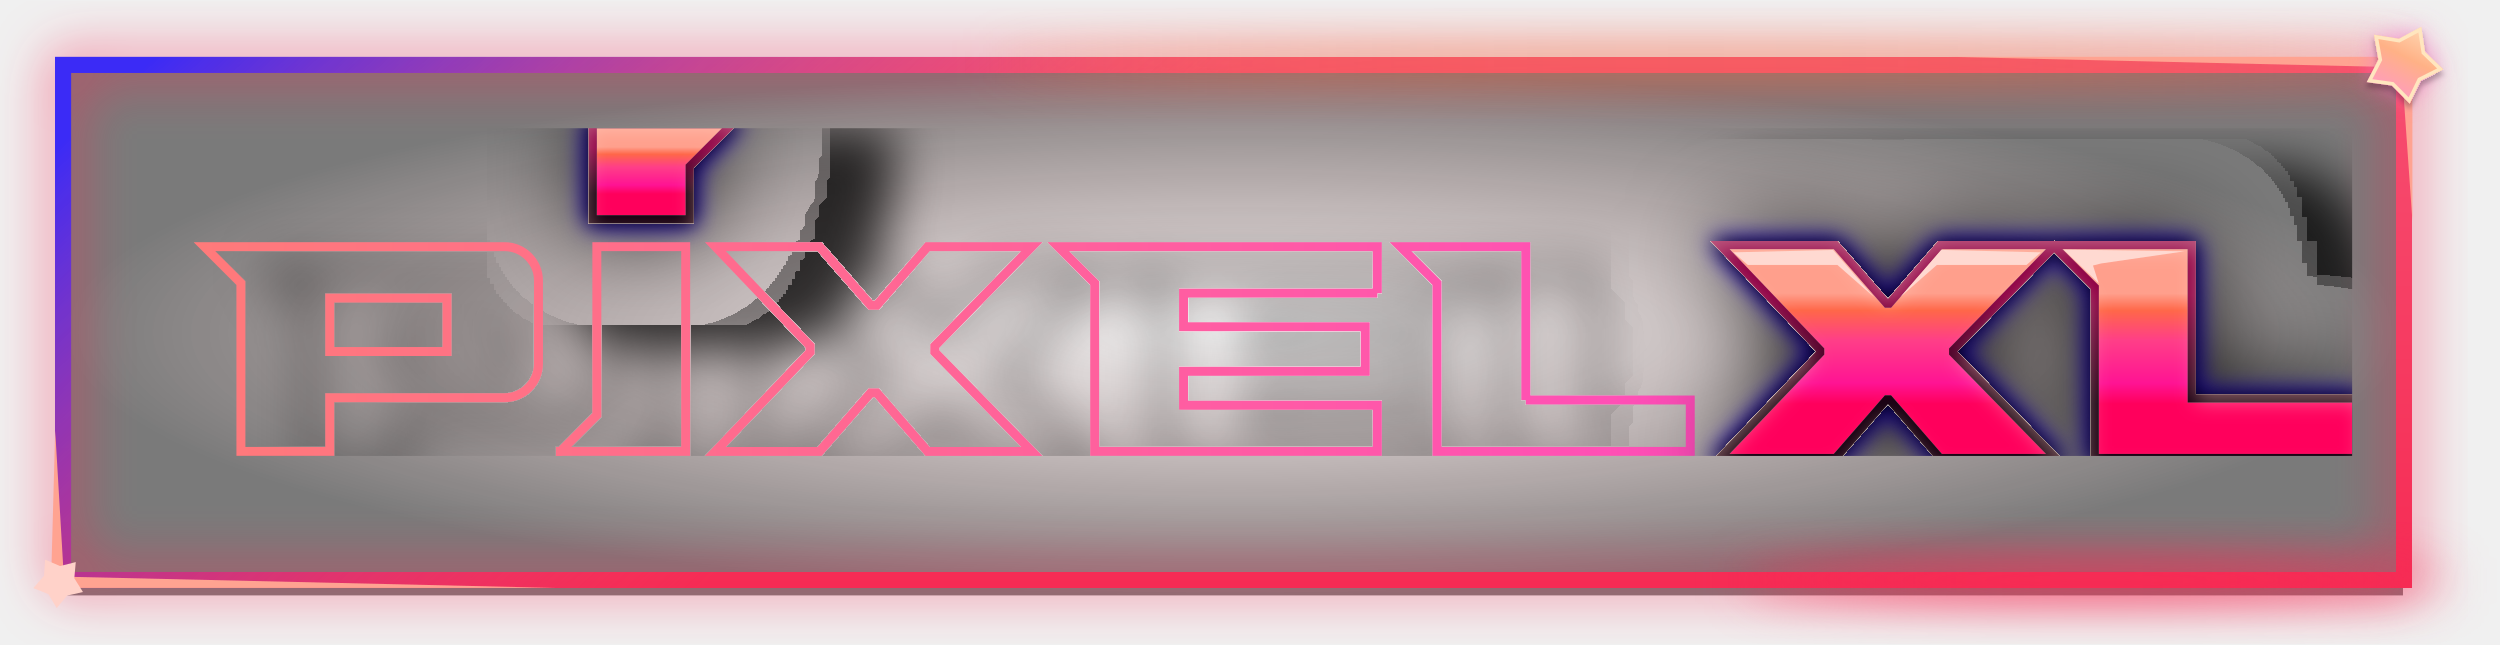
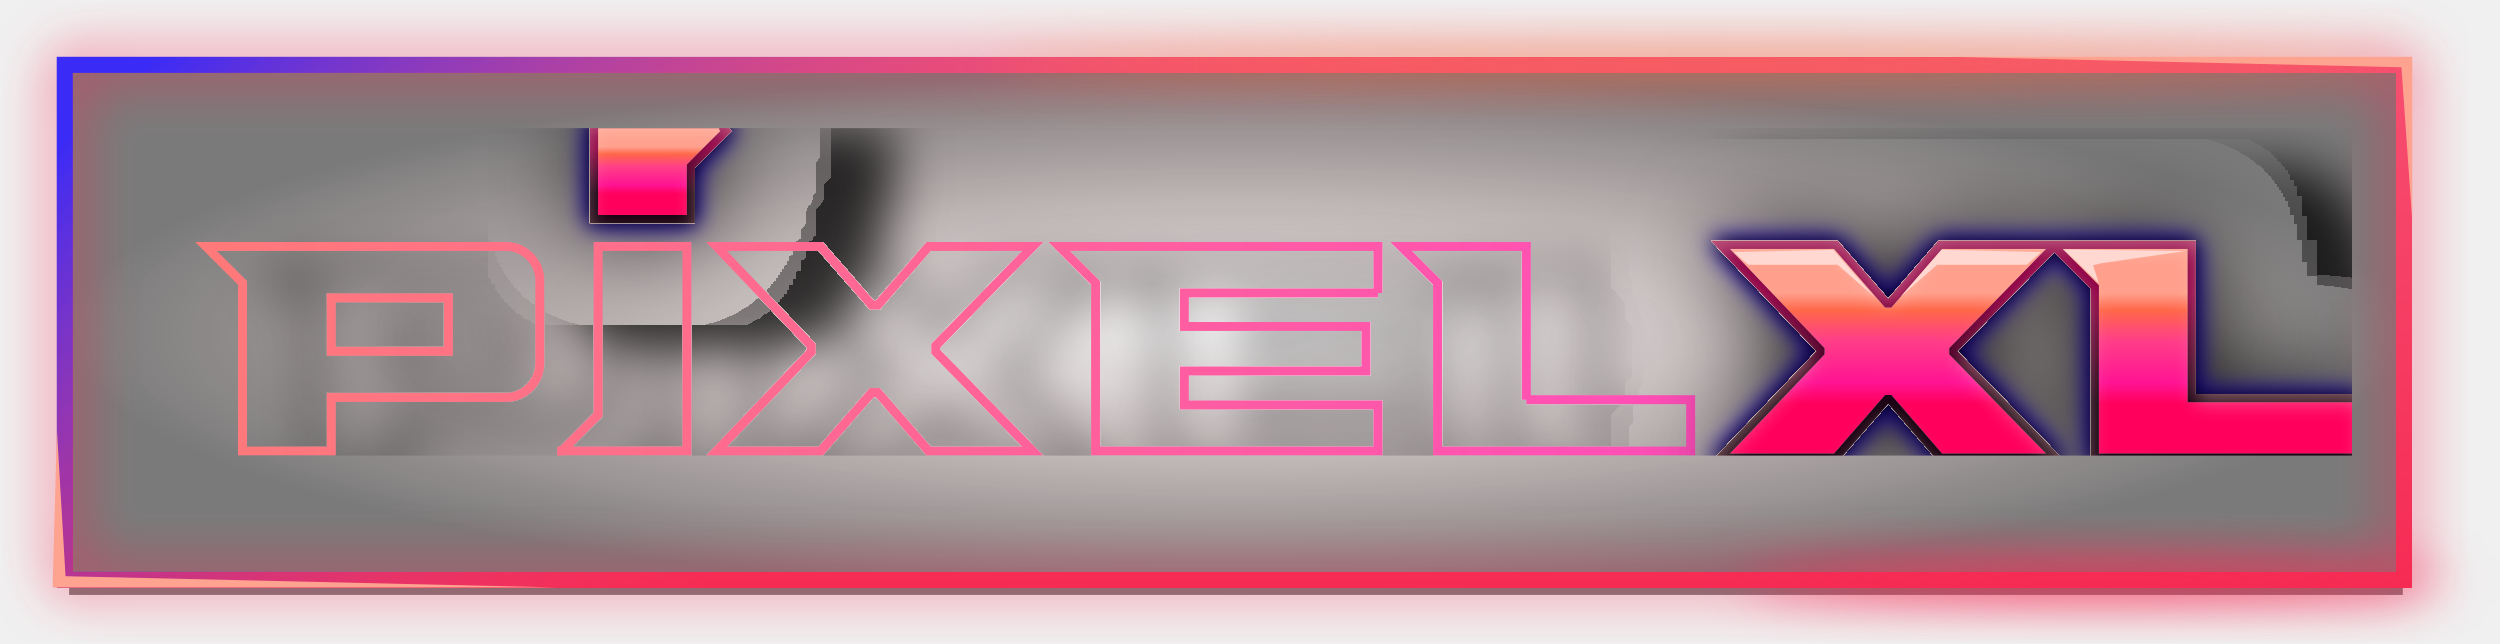
- <svg xmlns="http://www.w3.org/2000/svg" width="1234" height="318" viewBox="0 0 1234 318" fill="none">
-   <rect x="33.281" y="34.444" width="1152.83" height="259.446" fill="url(#paint0_radial_280_4422)" fill-opacity="0.49" />
-   <g filter="url(#filter0_d_280_4422)">
-     <rect x="31.132" y="32.032" width="1155.65" height="254.273" stroke="url(#paint1_linear_280_4422)" stroke-width="7.969" shape-rendering="crispEdges" />
+ <svg xmlns="http://www.w3.org/2000/svg" width="1235" height="318" viewBox="0 0 1235 318" fill="none">
+   <rect x="34.152" y="34.449" width="1152.83" height="259.446" fill="url(#paint0_radial_404_2052)" fill-opacity="0.49" />
+   <g filter="url(#filter0_d_404_2052)">
+     <rect x="32.003" y="32.037" width="1155.65" height="254.273" stroke="url(#paint1_linear_404_2052)" stroke-width="7.969" shape-rendering="crispEdges" />
  </g>
-   <rect x="31.132" y="32.032" width="1155.65" height="254.273" stroke="url(#paint2_linear_280_4422)" stroke-width="7.969" />
-   <g filter="url(#filter1_f_280_4422)">
-     <ellipse cx="1034.76" cy="286.545" rx="174.887" ry="7.084" fill="#F62B54" />
+   <rect x="32.003" y="32.037" width="1155.65" height="254.273" stroke="url(#paint2_linear_404_2052)" stroke-width="7.969" />
+   <g filter="url(#filter1_f_404_2052)">
+     <ellipse cx="1035.63" cy="286.549" rx="174.887" ry="7.084" fill="#F62B54" />
  </g>
-   <g filter="url(#filter2_f_280_4422)">
-     <ellipse cx="837.236" cy="31.246" rx="348.873" ry="3.198" fill="#F68C2B" />
+   <g filter="url(#filter2_f_404_2052)">
+     <ellipse cx="838.107" cy="31.25" rx="348.873" ry="3.198" fill="#F68C2B" />
  </g>
-   <g clip-path="url(#clip0_280_4422)" filter="url(#filter3_d_280_4422)">
-     <g filter="url(#filter4_dddi_280_4422)">
-       <path d="M356.435 63.288L338.429 81.272V106.215H294.575V63.288H356.435Z" fill="url(#paint3_linear_280_4422)" />
-       <path d="M357.849 64.703L361.268 61.288H356.435H294.575H292.575V63.288V106.215V108.215H294.575H338.429H340.429V106.215V82.101L357.849 64.703Z" stroke="url(#paint4_linear_280_4422)" stroke-width="4" />
+   <g clip-path="url(#clip0_404_2052)" filter="url(#filter3_d_404_2052)">
+     <g filter="url(#filter4_dddi_404_2052)">
+       <path d="M357.306 63.292L339.301 81.276V106.219H295.446V63.292H357.306V63.292Z" fill="url(#paint3_linear_404_2052)" />
+       <path d="M357.306 63.292V61.292H295.446H293.446V63.292V106.219V108.219H295.446H339.301H341.301V106.219V82.105L358.72 64.707L357.306 63.292Z" stroke="url(#paint4_linear_404_2052)" stroke-width="4" />
    </g>
-     <path d="M249.085 121.746H100.906L118.912 139.73V222.822H162.767V196.31H249.085C258.253 196.31 265.787 188.754 265.787 179.608V138.448C265.787 129.302 258.231 121.746 249.085 121.746V121.746ZM461.421 170.771L509.319 121.746H457.886L432.811 150.666H429.762L404.532 121.746H353.099L399.87 170.771V173.819L353.099 222.844H404.532L429.762 193.924H432.811L457.886 222.844H509.319L461.421 173.819V170.771V170.771ZM276.591 222.844L294.596 204.86V121.746H338.451V222.822H276.591V222.844ZM753.138 197.459V121.746H691.278L709.284 139.73V222.822H834.308V197.437H753.138V197.459ZM679.833 144.723V121.746H522.332L540.338 139.73V222.822H679.833V200.022H584.193V183.275H673.89V161.271H584.193V144.701H679.833V144.723ZM220.651 173.51H162.767V147.131H220.651V173.51V173.51Z" stroke="url(#paint5_linear_280_4422)" stroke-width="4.419" stroke-miterlimit="10" />
-     <g filter="url(#filter5_dddi_280_4422)">
-       <path d="M1009.93 122.96L962.051 171.985V175.034L1009.93 224.058H958.516L933.44 195.116H930.369L905.139 224.058H853.706L900.477 175.034V171.985L853.706 122.96H905.139L930.369 151.902H933.44L958.516 122.96H1009.93Z" fill="url(#paint6_linear_280_4422)" />
-       <path d="M1079.85 122.96V198.673H1161.02V224.058H1035.97V140.944L1017.97 122.96H1079.85Z" fill="url(#paint7_linear_280_4422)" />
-       <path d="M1011.36 124.358L1013.91 121.739L1016.55 124.376L1033.97 141.773V224.058V226.058H1035.97H1161.02H1163.02V224.058V198.673V196.673H1161.02H1081.85V122.96V120.96H1079.85H1017.97H1014.67H1013.14H1009.93H958.516H957.602L957.004 121.651L932.527 149.902H931.279L906.646 121.646L906.048 120.96H905.139H853.706H849.034L852.259 124.341L898.477 172.786V174.233L852.259 222.678L849.034 226.058H853.706H905.139H906.048L906.646 225.373L931.279 197.116H932.527L957.004 225.368L957.602 226.058H958.516H1009.93H1014.67L1011.36 222.661L964.051 174.219V172.8L1011.36 124.358Z" stroke="url(#paint8_linear_280_4422)" stroke-width="4" />
+     <path d="M249.956 121.75H101.778L119.783 139.734V222.826H163.638V196.315H249.956C259.124 196.315 266.658 188.759 266.658 179.612V138.453C266.658 129.306 259.102 121.75 249.956 121.75V121.75ZM462.292 170.775L510.19 121.75H458.758L433.682 150.67H430.633L405.403 121.75H353.97L400.741 170.775V173.824L353.97 222.848H405.403L430.633 193.929H433.682L458.758 222.848H510.19L462.292 173.824V170.775V170.775ZM277.462 222.848L295.468 204.865V121.75H339.322V222.826H277.462V222.848ZM754.009 197.463V121.75H692.149L710.155 139.734V222.826H835.179V197.441H754.009V197.463ZM680.705 144.727V121.75H523.203L541.209 139.734V222.826H680.705V200.026H585.064V183.28H674.761V161.275H585.064V144.705H680.705V144.727ZM221.522 173.515H163.638V147.135H221.522V173.515V173.515Z" stroke="url(#paint5_linear_404_2052)" stroke-width="4.419" stroke-miterlimit="10" />
+     <g filter="url(#filter5_dddi_404_2052)">
+       <path d="M1010.8 122.965L962.922 171.989V175.038L1010.8 224.063H959.387L934.311 195.121H931.24L906.01 224.063H854.577L901.348 175.038V171.989L854.577 122.965H906.01L931.24 151.907H934.311L959.387 122.965H1010.8Z" fill="url(#paint6_linear_404_2052)" />
+       <path d="M1080.72 122.965V198.678H1161.89V224.063H1036.85V140.949L1018.84 122.965H1080.72Z" fill="url(#paint7_linear_404_2052)" />
+       <path d="M1012.23 124.362L1014.79 121.743L1017.43 124.38L1034.85 141.778V224.063V226.063H1036.85H1161.89H1163.89V224.063V198.678V196.678H1161.89H1082.72V122.965V120.965H1080.72H1018.84H1015.55H1014.01H1010.8H959.387H958.473L957.875 121.655L933.398 149.907H932.15L907.517 121.651L906.92 120.965H906.01H854.577H849.905L853.13 124.345L899.348 172.79V174.237L853.13 222.682L849.905 226.063H854.577H906.01H906.92L907.517 225.377L932.15 197.121H933.398L957.875 225.372L958.473 226.063H959.387H1010.8H1015.55L1012.23 222.665L964.922 174.224V172.804L1012.23 124.362Z" stroke="url(#paint8_linear_404_2052)" stroke-width="4" />
    </g>
-     <path d="M862.687 130.78L855.617 124.552L904.768 123.374L924.967 146.603L906.956 130.78H862.687Z" fill="#FFD9D1" />
-     <path d="M1000.29 130.78L1007.36 124.552L958.213 123.374L938.014 146.603L956.025 130.78H1000.29Z" fill="#FFD9D1" />
-     <path d="M1078.38 124.03L1018.57 123.195L1035.94 139.903L1033.1 131.048L1037.11 130.045L1078.38 124.03Z" fill="#FFD9D1" />
+     <path d="M863.558 130.785L856.488 124.557L905.639 123.378L925.838 146.607L907.827 130.785H863.558Z" fill="#FFD9D1" />
+     <path d="M1001.16 130.785L1008.23 124.557L959.084 123.378L938.885 146.607L956.896 130.785H1001.16Z" fill="#FFD9D1" />
+     <path d="M1079.25 124.035L1019.44 123.199L1036.81 139.908L1033.97 131.052L1037.98 130.05L1079.25 124.035Z" fill="#FFD9D1" />
  </g>
-   <path d="M25.111 290.218L27.249 212.647L31.494 284.648L275.031 290.218H25.111Z" fill="#FFA391" />
-   <path d="M1190.76 28.048V108.987L1185.46 33.221L961.941 28.048H1190.76Z" fill="#FFA391" />
-   <path d="M22.259 276.242L29.629 279.405L37.404 277.44L36.673 285.427L40.945 292.214L33.123 293.987L27.988 300.147L23.885 293.256L16.44 290.275L21.725 284.244L22.259 276.242Z" fill="#FFD2C9" />
-   <g filter="url(#filter6_f_280_4422)">
-     <path d="M1191.78 19.91L1192.82 26.696L1192.97 27.686L1193.69 28.38L1198.64 33.138L1192.51 36.224L1191.62 36.674L1191.18 37.574L1188.18 43.751L1183.35 38.872L1182.65 38.161L1181.66 38.023L1174.86 37.082L1178 30.982L1178.46 30.092L1178.29 29.106L1177.08 22.348L1183.86 23.456L1184.84 23.618L1185.73 23.146L1191.78 19.91Z" stroke="#F27CCA" stroke-width="5.913" />
-   </g>
-   <g filter="url(#filter7_d_280_4422)">
-     <path d="M1195.11 13.268L1196.99 25.6L1205.99 34.247L1194.84 39.854L1189.4 51.078L1180.62 42.212L1168.26 40.502L1173.98 29.415L1171.79 17.134L1184.1 19.148L1195.11 13.268Z" fill="url(#paint9_linear_280_4422)" />
-     <path d="M1194.42 14.641L1196.12 25.734L1196.16 26.031L1196.38 26.239L1204.47 34.018L1194.44 39.062L1194.18 39.197L1194.04 39.467L1189.15 49.564L1181.25 41.588L1181.04 41.375L1180.74 41.334L1169.63 39.795L1174.77 29.822L1174.91 29.555L1174.86 29.26L1172.88 18.212L1183.96 20.024L1184.26 20.072L1184.52 19.931L1194.42 14.641Z" stroke="#FFE6BF" stroke-width="1.774" />
-   </g>
+   <path d="M25.982 290.222L28.12 212.651L32.365 284.653L275.902 290.222H25.982Z" fill="#FFA391" />
+   <path d="M1191.64 28.052V108.991L1186.33 33.225L962.812 28.052H1191.64Z" fill="#FFA391" />
  <defs>
-     <filter id="filter0_d_280_4422" x="0.052" y="0.953" width="1217.81" height="316.433" filterUnits="userSpaceOnUse" color-interpolation-filters="sRGB">
+     <filter id="filter0_d_404_2052" x="0.923" y="0.957" width="1217.81" height="316.433" filterUnits="userSpaceOnUse" color-interpolation-filters="sRGB">
      <feFlood flood-opacity="0" result="BackgroundImageFix" />
      <feColorMatrix in="SourceAlpha" type="matrix" values="0 0 0 0 0 0 0 0 0 0 0 0 0 0 0 0 0 0 127 0" result="hardAlpha" />
      <feOffset />
      <feGaussianBlur stdDeviation="13.548" />
      <feComposite in2="hardAlpha" operator="out" />
      <feColorMatrix type="matrix" values="0 0 0 0 0.964 0 0 0 0 0.169 0 0 0 0 0.331 0 0 0 1 0" />
-       <feBlend mode="normal" in2="BackgroundImageFix" result="effect1_dropShadow_280_4422" />
-       <feBlend mode="normal" in="SourceGraphic" in2="effect1_dropShadow_280_4422" result="shape" />
+       <feBlend mode="normal" in2="BackgroundImageFix" result="effect1_dropShadow_404_2052" />
+       <feBlend mode="normal" in="SourceGraphic" in2="effect1_dropShadow_404_2052" result="shape" />
    </filter>
-     <filter id="filter1_f_280_4422" x="835.872" y="255.461" width="397.774" height="62.167" filterUnits="userSpaceOnUse" color-interpolation-filters="sRGB">
+     <filter id="filter1_f_404_2052" x="836.743" y="255.466" width="397.774" height="62.167" filterUnits="userSpaceOnUse" color-interpolation-filters="sRGB">
      <feFlood flood-opacity="0" result="BackgroundImageFix" />
      <feBlend mode="normal" in="SourceGraphic" in2="BackgroundImageFix" result="shape" />
-       <feGaussianBlur stdDeviation="12" result="effect1_foregroundBlur_280_4422" />
+       <feGaussianBlur stdDeviation="12" result="effect1_foregroundBlur_404_2052" />
    </filter>
-     <filter id="filter2_f_280_4422" x="464.363" y="4.048" width="745.746" height="54.397" filterUnits="userSpaceOnUse" color-interpolation-filters="sRGB">
+     <filter id="filter2_f_404_2052" x="465.234" y="4.052" width="745.746" height="54.397" filterUnits="userSpaceOnUse" color-interpolation-filters="sRGB">
      <feFlood flood-opacity="0" result="BackgroundImageFix" />
      <feBlend mode="normal" in="SourceGraphic" in2="BackgroundImageFix" result="shape" />
-       <feGaussianBlur stdDeviation="12" result="effect1_foregroundBlur_280_4422" />
+       <feGaussianBlur stdDeviation="12" result="effect1_foregroundBlur_404_2052" />
    </filter>
-     <filter id="filter3_d_280_4422" x="95.56" y="51.288" width="1123.46" height="209.766" filterUnits="userSpaceOnUse" color-interpolation-filters="sRGB">
+     <filter id="filter3_d_404_2052" x="96.431" y="51.292" width="1123.46" height="209.766" filterUnits="userSpaceOnUse" color-interpolation-filters="sRGB">
      <feFlood flood-opacity="0" result="BackgroundImageFix" />
      <feColorMatrix in="SourceAlpha" type="matrix" values="0 0 0 0 0 0 0 0 0 0 0 0 0 0 0 0 0 0 127 0" result="hardAlpha" />
      <feOffset dx="34" dy="12" />
      <feGaussianBlur stdDeviation="12" />
      <feComposite in2="hardAlpha" operator="out" />
      <feColorMatrix type="matrix" values="0 0 0 0 0 0 0 0 0 0 0 0 0 0 0 0 0 0 0.77 0" />
-       <feBlend mode="normal" in2="BackgroundImageFix" result="effect1_dropShadow_280_4422" />
-       <feBlend mode="normal" in="SourceGraphic" in2="effect1_dropShadow_280_4422" result="shape" />
+       <feBlend mode="normal" in2="BackgroundImageFix" result="effect1_dropShadow_404_2052" />
+       <feBlend mode="normal" in="SourceGraphic" in2="effect1_dropShadow_404_2052" result="shape" />
    </filter>
-     <filter id="filter4_dddi_280_4422" x="240.575" y="9.288" width="168.687" height="150.927" filterUnits="userSpaceOnUse" color-interpolation-filters="sRGB">
+     <filter id="filter4_dddi_404_2052" x="241.446" y="9.292" width="168.687" height="150.927" filterUnits="userSpaceOnUse" color-interpolation-filters="sRGB">
      <feFlood flood-opacity="0" result="BackgroundImageFix" />
      <feColorMatrix in="SourceAlpha" type="matrix" values="0 0 0 0 0 0 0 0 0 0 0 0 0 0 0 0 0 0 127 0" result="hardAlpha" />
      <feOffset />
      <feGaussianBlur stdDeviation="25" />
      <feComposite in2="hardAlpha" operator="out" />
      <feColorMatrix type="matrix" values="0 0 0 0 0 0 0 0 0 0 0 0 0 0 0 0 0 0 1 0" />
-       <feBlend mode="normal" in2="BackgroundImageFix" result="effect1_dropShadow_280_4422" />
+       <feBlend mode="normal" in2="BackgroundImageFix" result="effect1_dropShadow_404_2052" />
      <feColorMatrix in="SourceAlpha" type="matrix" values="0 0 0 0 0 0 0 0 0 0 0 0 0 0 0 0 0 0 127 0" result="hardAlpha" />
      <feOffset />
      <feGaussianBlur stdDeviation="6.209" />
      <feComposite in2="hardAlpha" operator="out" />
      <feColorMatrix type="matrix" values="0 0 0 0 0.14 0 0 0 0 0 0 0 0 0 1 0 0 0 1 0" />
-       <feBlend mode="normal" in2="effect1_dropShadow_280_4422" result="effect2_dropShadow_280_4422" />
+       <feBlend mode="normal" in2="effect1_dropShadow_404_2052" result="effect2_dropShadow_404_2052" />
      <feColorMatrix in="SourceAlpha" type="matrix" values="0 0 0 0 0 0 0 0 0 0 0 0 0 0 0 0 0 0 127 0" result="hardAlpha" />
      <feOffset />
      <feGaussianBlur stdDeviation="5" />
      <feComposite in2="hardAlpha" operator="out" />
      <feColorMatrix type="matrix" values="0 0 0 0 0 0 0 0 0 0 0 0 0 0 0 0 0 0 1 0" />
-       <feBlend mode="normal" in2="effect2_dropShadow_280_4422" result="effect3_dropShadow_280_4422" />
-       <feBlend mode="normal" in="SourceGraphic" in2="effect3_dropShadow_280_4422" result="shape" />
+       <feBlend mode="normal" in2="effect2_dropShadow_404_2052" result="effect3_dropShadow_404_2052" />
+       <feBlend mode="normal" in="SourceGraphic" in2="effect3_dropShadow_404_2052" result="shape" />
      <feColorMatrix in="SourceAlpha" type="matrix" values="0 0 0 0 0 0 0 0 0 0 0 0 0 0 0 0 0 0 127 0" result="hardAlpha" />
      <feOffset dy="4" />
      <feGaussianBlur stdDeviation="5" />
      <feComposite in2="hardAlpha" operator="arithmetic" k2="-1" k3="1" />
      <feColorMatrix type="matrix" values="0 0 0 0 1 0 0 0 0 0.822 0 0 0 0 0.746 0 0 0 0.43 0" />
-       <feBlend mode="screen" in2="shape" result="effect4_innerShadow_280_4422" />
+       <feBlend mode="screen" in2="shape" result="effect4_innerShadow_404_2052" />
    </filter>
-     <filter id="filter5_dddi_280_4422" x="794.362" y="68.96" width="420.659" height="209.098" filterUnits="userSpaceOnUse" color-interpolation-filters="sRGB">
+     <filter id="filter5_dddi_404_2052" x="795.233" y="68.965" width="420.659" height="209.098" filterUnits="userSpaceOnUse" color-interpolation-filters="sRGB">
      <feFlood flood-opacity="0" result="BackgroundImageFix" />
      <feColorMatrix in="SourceAlpha" type="matrix" values="0 0 0 0 0 0 0 0 0 0 0 0 0 0 0 0 0 0 127 0" result="hardAlpha" />
      <feOffset />
      <feGaussianBlur stdDeviation="25" />
      <feComposite in2="hardAlpha" operator="out" />
      <feColorMatrix type="matrix" values="0 0 0 0 0 0 0 0 0 0 0 0 0 0 0 0 0 0 1 0" />
-       <feBlend mode="normal" in2="BackgroundImageFix" result="effect1_dropShadow_280_4422" />
+       <feBlend mode="normal" in2="BackgroundImageFix" result="effect1_dropShadow_404_2052" />
      <feColorMatrix in="SourceAlpha" type="matrix" values="0 0 0 0 0 0 0 0 0 0 0 0 0 0 0 0 0 0 127 0" result="hardAlpha" />
      <feOffset />
      <feGaussianBlur stdDeviation="6.209" />
      <feComposite in2="hardAlpha" operator="out" />
      <feColorMatrix type="matrix" values="0 0 0 0 0.14 0 0 0 0 0 0 0 0 0 1 0 0 0 1 0" />
-       <feBlend mode="normal" in2="effect1_dropShadow_280_4422" result="effect2_dropShadow_280_4422" />
+       <feBlend mode="normal" in2="effect1_dropShadow_404_2052" result="effect2_dropShadow_404_2052" />
      <feColorMatrix in="SourceAlpha" type="matrix" values="0 0 0 0 0 0 0 0 0 0 0 0 0 0 0 0 0 0 127 0" result="hardAlpha" />
      <feOffset />
      <feGaussianBlur stdDeviation="5" />
      <feComposite in2="hardAlpha" operator="out" />
      <feColorMatrix type="matrix" values="0 0 0 0 0 0 0 0 0 0 0 0 0 0 0 0 0 0 1 0" />
-       <feBlend mode="normal" in2="effect2_dropShadow_280_4422" result="effect3_dropShadow_280_4422" />
-       <feBlend mode="normal" in="SourceGraphic" in2="effect3_dropShadow_280_4422" result="shape" />
+       <feBlend mode="normal" in2="effect2_dropShadow_404_2052" result="effect3_dropShadow_404_2052" />
+       <feBlend mode="normal" in="SourceGraphic" in2="effect3_dropShadow_404_2052" result="shape" />
      <feColorMatrix in="SourceAlpha" type="matrix" values="0 0 0 0 0 0 0 0 0 0 0 0 0 0 0 0 0 0 127 0" result="hardAlpha" />
      <feOffset dy="4" />
      <feGaussianBlur stdDeviation="5" />
      <feComposite in2="hardAlpha" operator="arithmetic" k2="-1" k3="1" />
      <feColorMatrix type="matrix" values="0 0 0 0 1 0 0 0 0 0.822 0 0 0 0 0.746 0 0 0 0.43 0" />
-       <feBlend mode="screen" in2="shape" result="effect4_innerShadow_280_4422" />
+       <feBlend mode="screen" in2="shape" result="effect4_innerShadow_404_2052" />
    </filter>
-     <filter id="filter6_f_280_4422" x="1158.49" y="3.508" width="57.04" height="57.117" filterUnits="userSpaceOnUse" color-interpolation-filters="sRGB">
-       <feFlood flood-opacity="0" result="BackgroundImageFix" />
-       <feBlend mode="normal" in="SourceGraphic" in2="BackgroundImageFix" result="shape" />
-       <feGaussianBlur stdDeviation="5.913" result="effect1_foregroundBlur_280_4422" />
-     </filter>
-     <filter id="filter7_d_280_4422" x="1165.9" y="13.269" width="42.453" height="42.54" filterUnits="userSpaceOnUse" color-interpolation-filters="sRGB">
-       <feFlood flood-opacity="0" result="BackgroundImageFix" />
-       <feColorMatrix in="SourceAlpha" type="matrix" values="0 0 0 0 0 0 0 0 0 0 0 0 0 0 0 0 0 0 127 0" result="hardAlpha" />
-       <feOffset dy="2.365" />
-       <feGaussianBlur stdDeviation="1.183" />
-       <feComposite in2="hardAlpha" operator="out" />
-       <feColorMatrix type="matrix" values="0 0 0 0 0 0 0 0 0 0 0 0 0 0 0 0 0 0 0.25 0" />
-       <feBlend mode="normal" in2="BackgroundImageFix" result="effect1_dropShadow_280_4422" />
-       <feBlend mode="normal" in="SourceGraphic" in2="effect1_dropShadow_280_4422" result="shape" />
-     </filter>
-     <radialGradient id="paint0_radial_280_4422" cx="0" cy="0" r="1" gradientUnits="userSpaceOnUse" gradientTransform="translate(609.695 164.167) rotate(90) scale(129.723 576.414)">
+     <radialGradient id="paint0_radial_404_2052" cx="0" cy="0" r="1" gradientUnits="userSpaceOnUse" gradientTransform="translate(610.566 164.172) rotate(90) scale(129.723 576.414)">
      <stop stop-color="#4A0000" stop-opacity="0" />
      <stop offset="1" />
    </radialGradient>
-     <linearGradient id="paint1_linear_280_4422" x1="608.956" y1="28.048" x2="608.956" y2="290.29" gradientUnits="userSpaceOnUse">
+     <linearGradient id="paint1_linear_404_2052" x1="609.827" y1="28.052" x2="609.827" y2="290.295" gradientUnits="userSpaceOnUse">
      <stop stop-color="#F64F71" />
      <stop offset="1" stop-color="#F62B54" />
    </linearGradient>
-     <linearGradient id="paint2_linear_280_4422" x1="447.474" y1="197.972" x2="191.212" y2="-78.583" gradientUnits="userSpaceOnUse">
+     <linearGradient id="paint2_linear_404_2052" x1="448.345" y1="197.976" x2="192.083" y2="-78.578" gradientUnits="userSpaceOnUse">
      <stop stop-color="#F64F71" stop-opacity="0" />
      <stop offset="1" stop-color="#3B2BF6" />
    </linearGradient>
-     <linearGradient id="paint3_linear_280_4422" x1="325.59" y1="72.572" x2="325.566" y2="95.751" gradientUnits="userSpaceOnUse">
+     <linearGradient id="paint3_linear_404_2052" x1="326.461" y1="72.576" x2="326.437" y2="95.755" gradientUnits="userSpaceOnUse">
      <stop stop-color="#FF9F8C" />
      <stop offset="0.156" stop-color="#FF6749" />
      <stop offset="0.427" stop-color="#FF3E88" />
      <stop offset="0.812" stop-color="#FF1393" />
      <stop offset="1" stop-color="#FF005C" />
    </linearGradient>
-     <linearGradient id="paint4_linear_280_4422" x1="325.481" y1="72.933" x2="325.457" y2="95.678" gradientUnits="userSpaceOnUse">
+     <linearGradient id="paint4_linear_404_2052" x1="326.352" y1="72.937" x2="326.328" y2="95.683" gradientUnits="userSpaceOnUse">
      <stop stop-color="#8E0044" />
      <stop offset="1" stop-color="#170011" />
    </linearGradient>
-     <linearGradient id="paint5_linear_280_4422" x1="95.56" y1="172.295" x2="836.518" y2="172.295" gradientUnits="userSpaceOnUse">
+     <linearGradient id="paint5_linear_404_2052" x1="96.431" y1="172.299" x2="837.389" y2="172.299" gradientUnits="userSpaceOnUse">
      <stop stop-color="#FF7A7A" />
      <stop offset="0.48" stop-color="#FF6695" />
      <stop offset="1" stop-color="#FF4DB9" />
    </linearGradient>
-     <linearGradient id="paint6_linear_280_4422" x1="1007.78" y1="144.826" x2="1007.76" y2="199.415" gradientUnits="userSpaceOnUse">
+     <linearGradient id="paint6_linear_404_2052" x1="1008.65" y1="144.831" x2="1008.63" y2="199.419" gradientUnits="userSpaceOnUse">
      <stop stop-color="#FF9F8C" />
      <stop offset="0.156" stop-color="#FF6749" />
      <stop offset="0.427" stop-color="#FF3E88" />
      <stop offset="0.812" stop-color="#FF1393" />
      <stop offset="1" stop-color="#FF005C" />
    </linearGradient>
-     <linearGradient id="paint7_linear_280_4422" x1="1007.78" y1="144.826" x2="1007.76" y2="199.415" gradientUnits="userSpaceOnUse">
+     <linearGradient id="paint7_linear_404_2052" x1="1008.65" y1="144.831" x2="1008.63" y2="199.419" gradientUnits="userSpaceOnUse">
      <stop stop-color="#FF9F8C" />
      <stop offset="0.156" stop-color="#FF6749" />
      <stop offset="0.427" stop-color="#FF3E88" />
      <stop offset="0.812" stop-color="#FF1393" />
      <stop offset="1" stop-color="#FF005C" />
    </linearGradient>
-     <linearGradient id="paint8_linear_280_4422" x1="1007.24" y1="145.676" x2="1007.22" y2="199.244" gradientUnits="userSpaceOnUse">
+     <linearGradient id="paint8_linear_404_2052" x1="1008.11" y1="145.681" x2="1008.09" y2="199.249" gradientUnits="userSpaceOnUse">
      <stop stop-color="#8E0044" />
      <stop offset="1" stop-color="#170011" />
    </linearGradient>
-     <linearGradient id="paint9_linear_280_4422" x1="1195.11" y1="13.268" x2="1177.11" y2="49.223" gradientUnits="userSpaceOnUse">
-       <stop stop-color="#FFD7B3" />
-       <stop offset="0.417" stop-color="#FFB186" />
-       <stop offset="1" stop-color="#FF98C9" />
-     </linearGradient>
-     <clipPath id="clip0_280_4422">
-       <rect width="1065.46" height="161.766" fill="white" transform="translate(95.5601 63.2876)" />
+     <clipPath id="clip0_404_2052">
+       <rect width="1065.46" height="161.766" fill="white" transform="translate(96.4312 63.292)" />
    </clipPath>
  </defs>
</svg>
